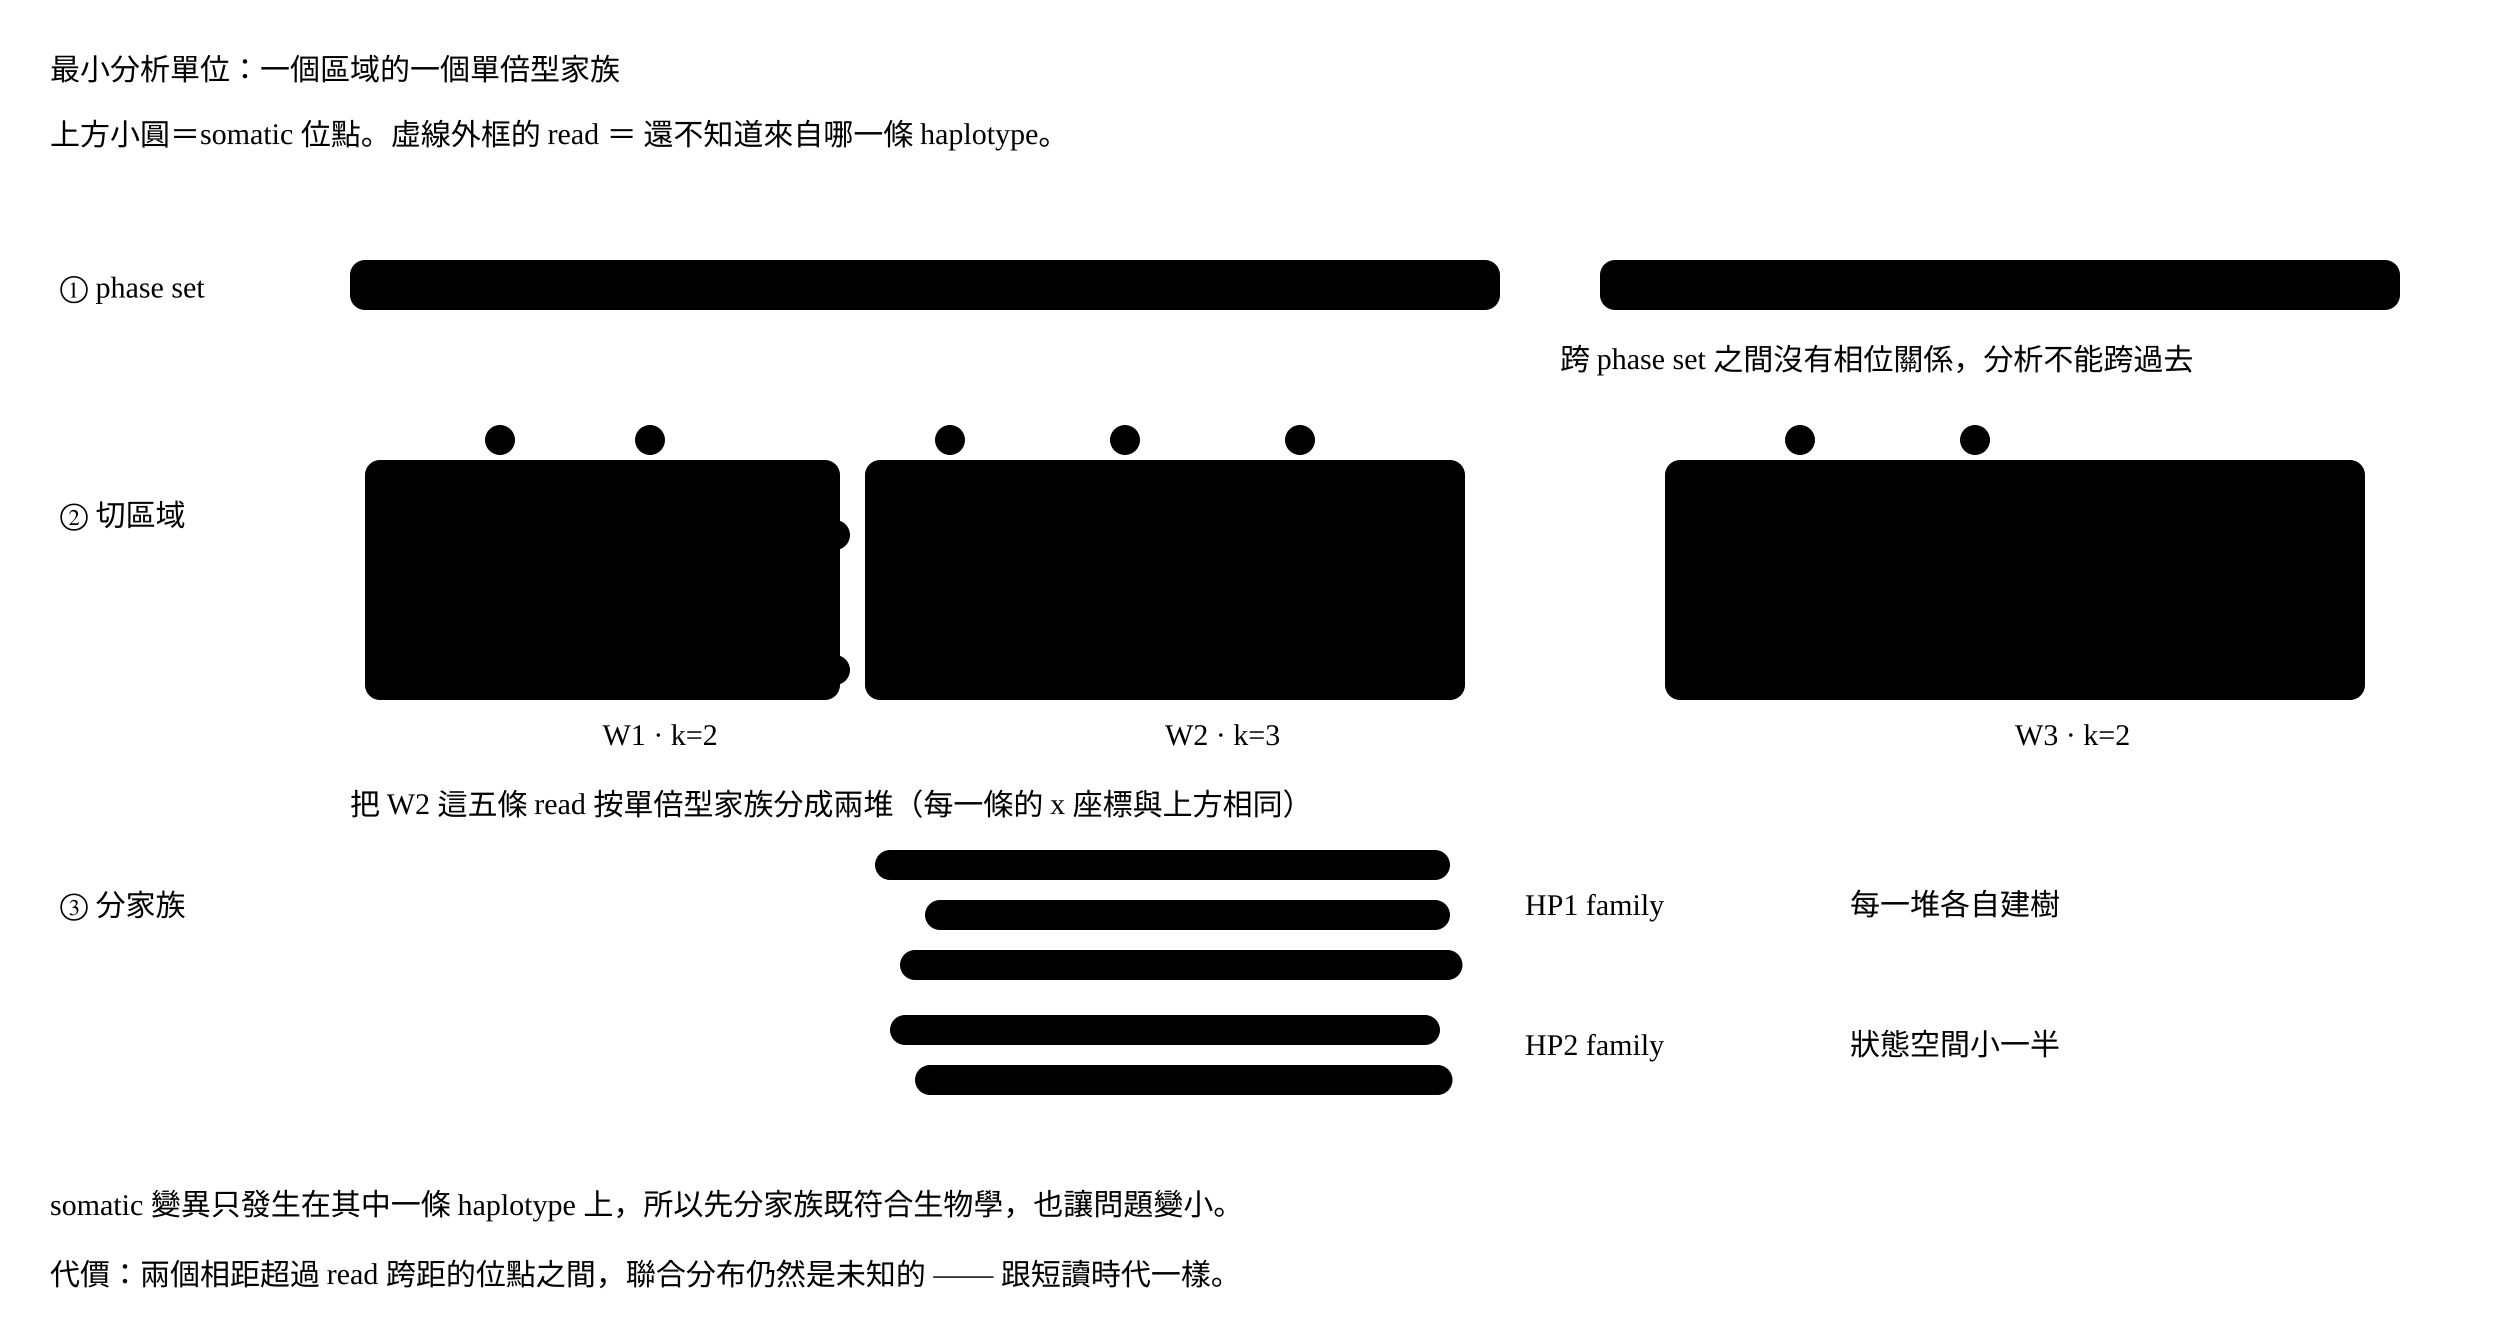
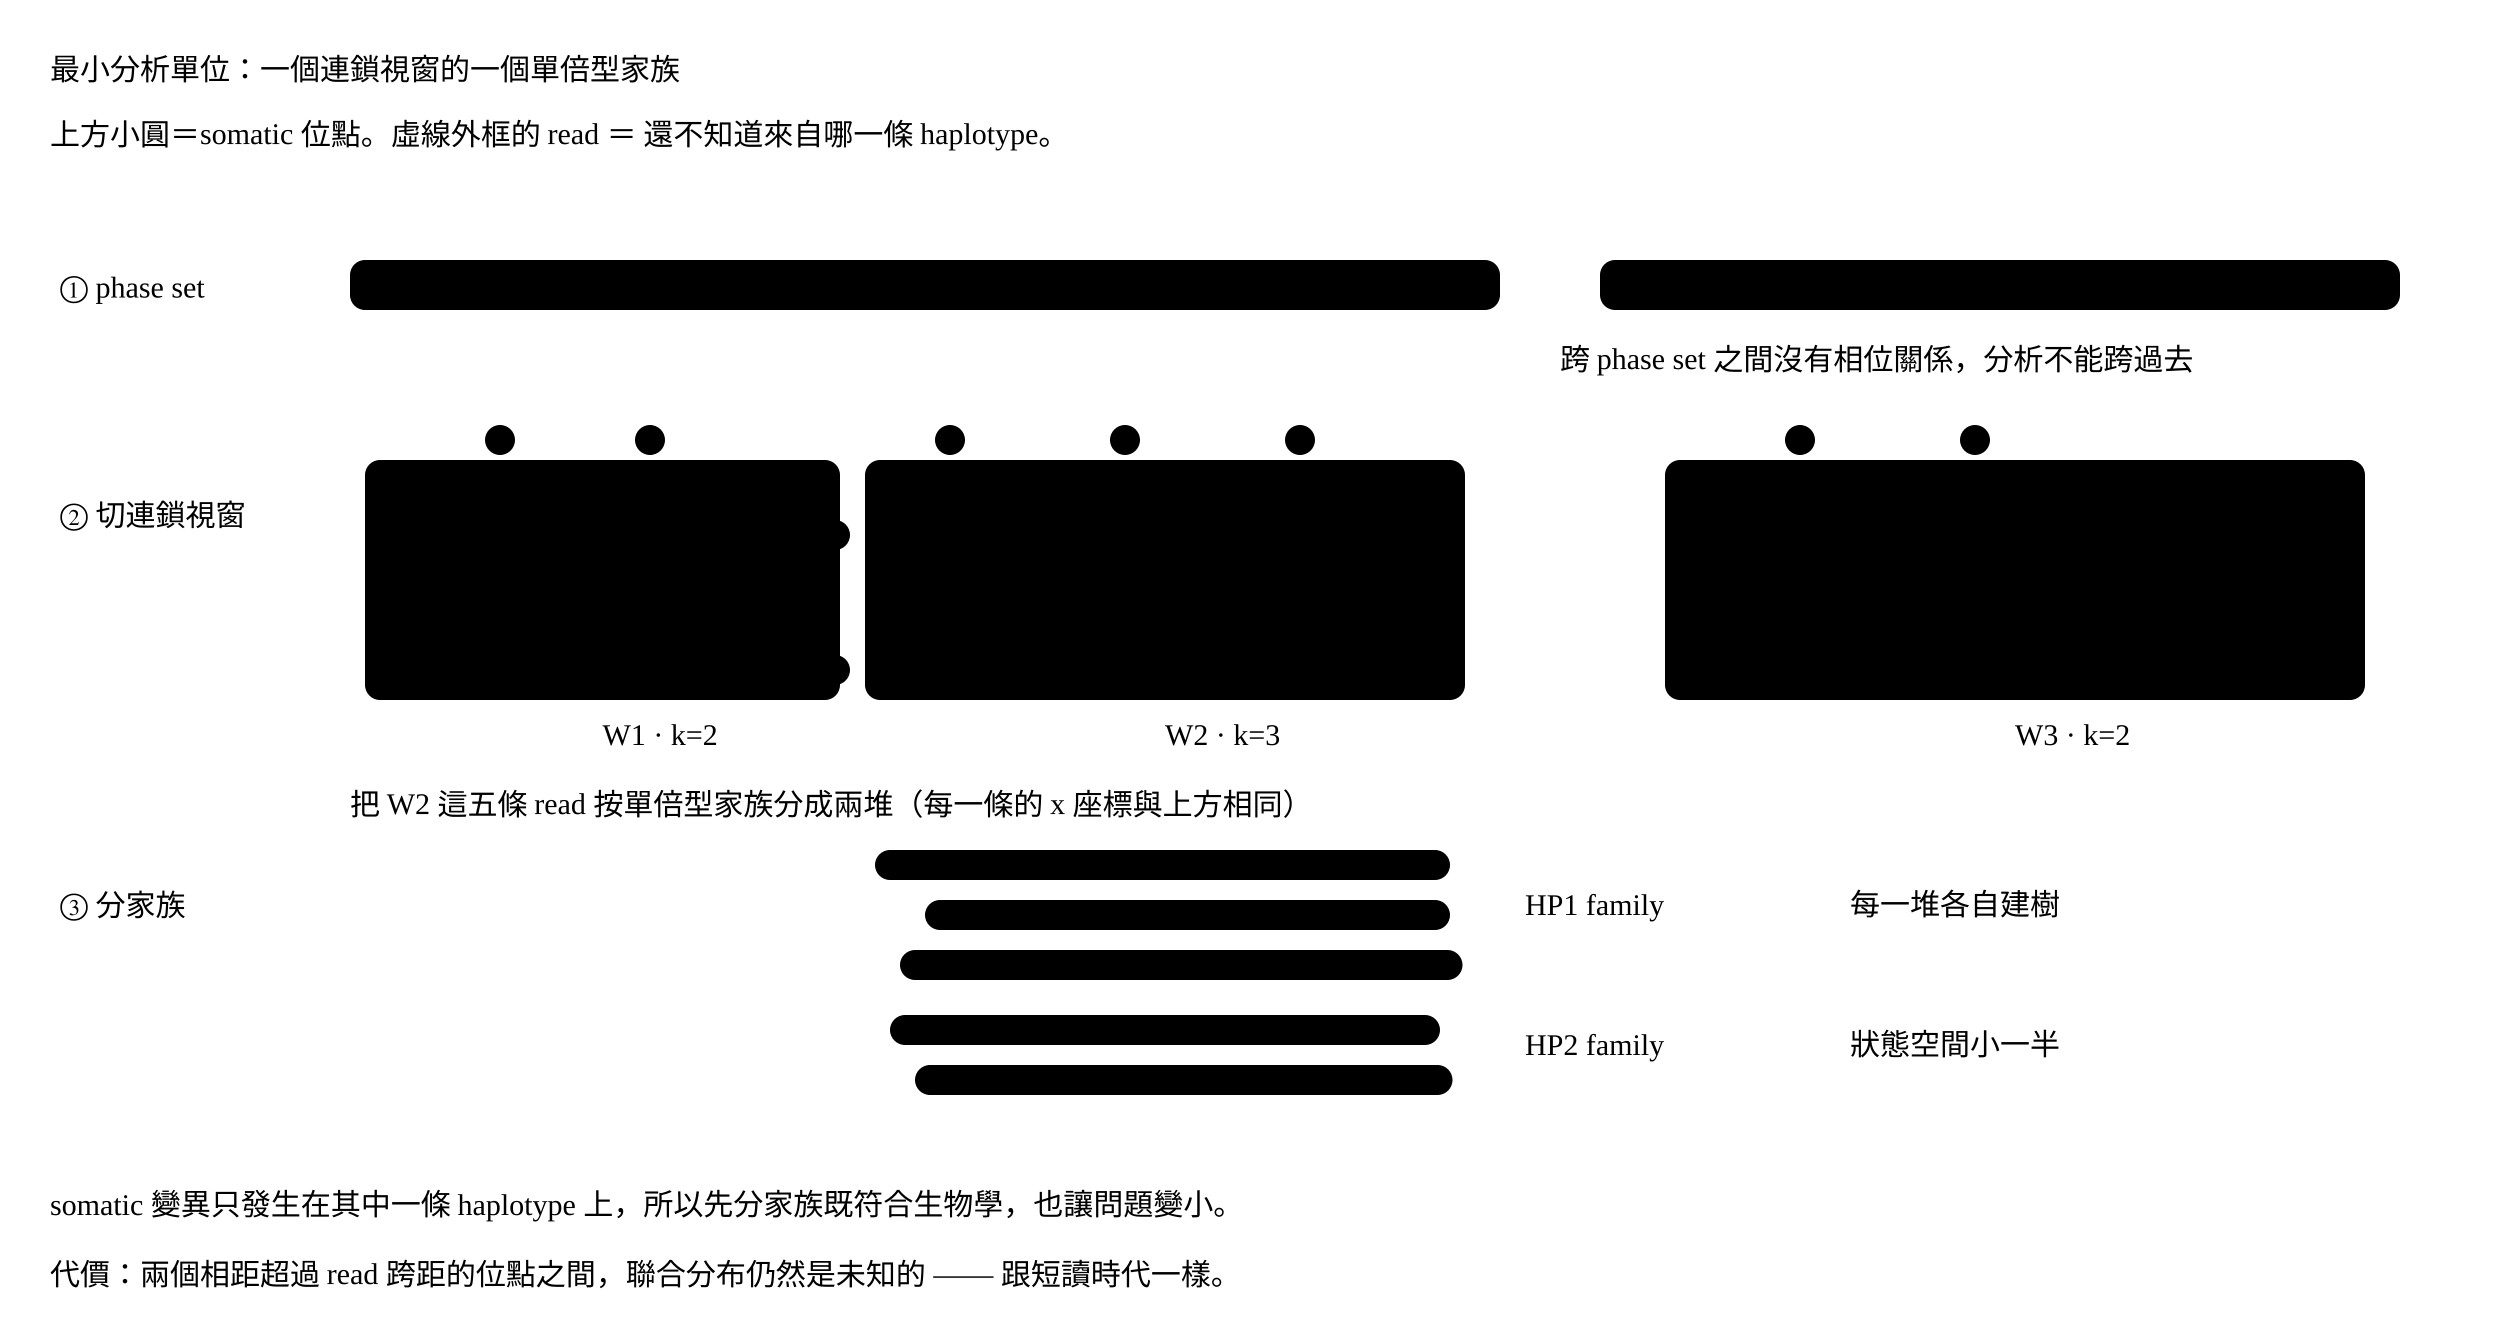
<svg xmlns="http://www.w3.org/2000/svg" viewBox="0 0 1000 530">
-   <text class="lbl bold zh" x="20" y="32">最小分析單位：一個區域的一個單倍型家族</text>
+   <text class="lbl bold zh" x="20" y="32">最小分析單位：一個連鎖視窗的一個單倍型家族</text>
  <text class="tick zh" x="20" y="58">上方小圓＝somatic 位點。虛線外框的 read ＝ 還不知道來自哪一條 haplotype。</text>
  <text class="tick bold zh" x="24" y="119">① phase set</text>
  <rect class="box accent" x="140" y="104" width="460" height="20" rx="6" />
  <text class="tick mid" x="370" y="119">phase set A</text>
  <rect class="box accent" x="640" y="104" width="320" height="20" rx="6" />
  <text class="tick mid" x="800" y="119">phase set B</text>
  <path class="conn bad" d="M600,140 L616,128" marker-end="url(#arrow-sm)" />
  <text class="tick zh bad" x="624" y="148">跨 phase set 之間沒有相位關係，分析不能跨過去</text>
-   <text class="tick bold zh" x="24" y="210">② 切區域</text>
+   <text class="tick bold zh" x="24" y="210">② 切連鎖視窗</text>
  <circle class="mark somatic" cx="200" cy="176" r="6" />
  <circle class="mark somatic" cx="260" cy="176" r="6" />
  <circle class="mark somatic" cx="380" cy="176" r="6" />
  <circle class="mark somatic" cx="450" cy="176" r="6" />
  <circle class="mark somatic" cx="520" cy="176" r="6" />
  <circle class="mark somatic" cx="720" cy="176" r="6" />
  <circle class="mark somatic" cx="790" cy="176" r="6" />
  <rect class="read hp0" x="150" y="190" width="180" height="12" rx="6" />
  <rect class="read hp0" x="350" y="190" width="230" height="12" rx="6" />
  <rect class="read hp0" x="670" y="190" width="250" height="12" rx="6" />
  <rect class="read hp0" x="170" y="208" width="170" height="12" rx="6" />
  <rect class="read hp0" x="370" y="208" width="210" height="12" rx="6" />
  <rect class="read hp0" x="690" y="208" width="230" height="12" rx="6" />
  <rect class="read hp0" x="160" y="226" width="175" height="12" rx="6" />
  <rect class="read hp0" x="360" y="226" width="225" height="12" rx="6" />
  <rect class="read hp0" x="700" y="226" width="245" height="12" rx="6" />
  <rect class="read hp0" x="155" y="244" width="178" height="12" rx="6" />
  <rect class="read hp0" x="356" y="244" width="220" height="12" rx="6" />
  <rect class="read hp0" x="676" y="244" width="255" height="12" rx="6" />
  <rect class="read hp0" x="175" y="262" width="165" height="12" rx="6" />
  <rect class="read hp0" x="366" y="262" width="215" height="12" rx="6" />
  <rect class="read hp0" x="686" y="262" width="240" height="12" rx="6" />
  <rect class="box ghost" x="146" y="184" width="190" height="96" rx="6" />
  <rect class="box ghost" x="346" y="184" width="240" height="96" rx="6" />
  <rect class="box ghost" x="666" y="184" width="280" height="96" rx="6" />
  <text class="tick mid mono" x="241" y="298">W1 · k=2</text>
  <text class="tick mid mono" x="466" y="298">W2 · k=3</text>
  <text class="tick mid mono" x="806" y="298">W3 · k=2</text>
  <text class="tick bold zh" x="24" y="366">③ 分家族</text>
  <text class="tick zh" x="140" y="326">把 W2 這五條 read 按單倍型家族分成兩堆（每一條的 x 座標與上方相同）</text>
  <rect class="read hp1" x="350" y="340" width="230" height="12" rx="6" />
  <rect class="read hp1" x="370" y="360" width="210" height="12" rx="6" />
  <rect class="read hp1" x="360" y="380" width="225" height="12" rx="6" />
  <text class="tick bold hp1" x="610" y="366">HP1 family</text>
  <text class="tick zh" x="740" y="366">每一堆各自建樹</text>
  <line class="guide" x1="346" y1="396" x2="700" y2="396" />
  <rect class="read hp2" x="356" y="406" width="220" height="12" rx="6" />
  <rect class="read hp2" x="366" y="426" width="215" height="12" rx="6" />
  <text class="tick bold hp2" x="610" y="422">HP2 family</text>
  <text class="tick zh" x="740" y="422">狀態空間小一半</text>
  <line class="axis" x1="20" y1="456" x2="980" y2="456" />
  <text class="anno zh bold" x="20" y="486">somatic 變異只發生在其中一條 haplotype 上，所以先分家族既符合生物學，也讓問題變小。</text>
  <text class="anno zh" x="20" y="514">代價：兩個相距超過 read 跨距的位點之間，聯合分布仍然是未知的 —— 跟短讀時代一樣。</text>
</svg>
